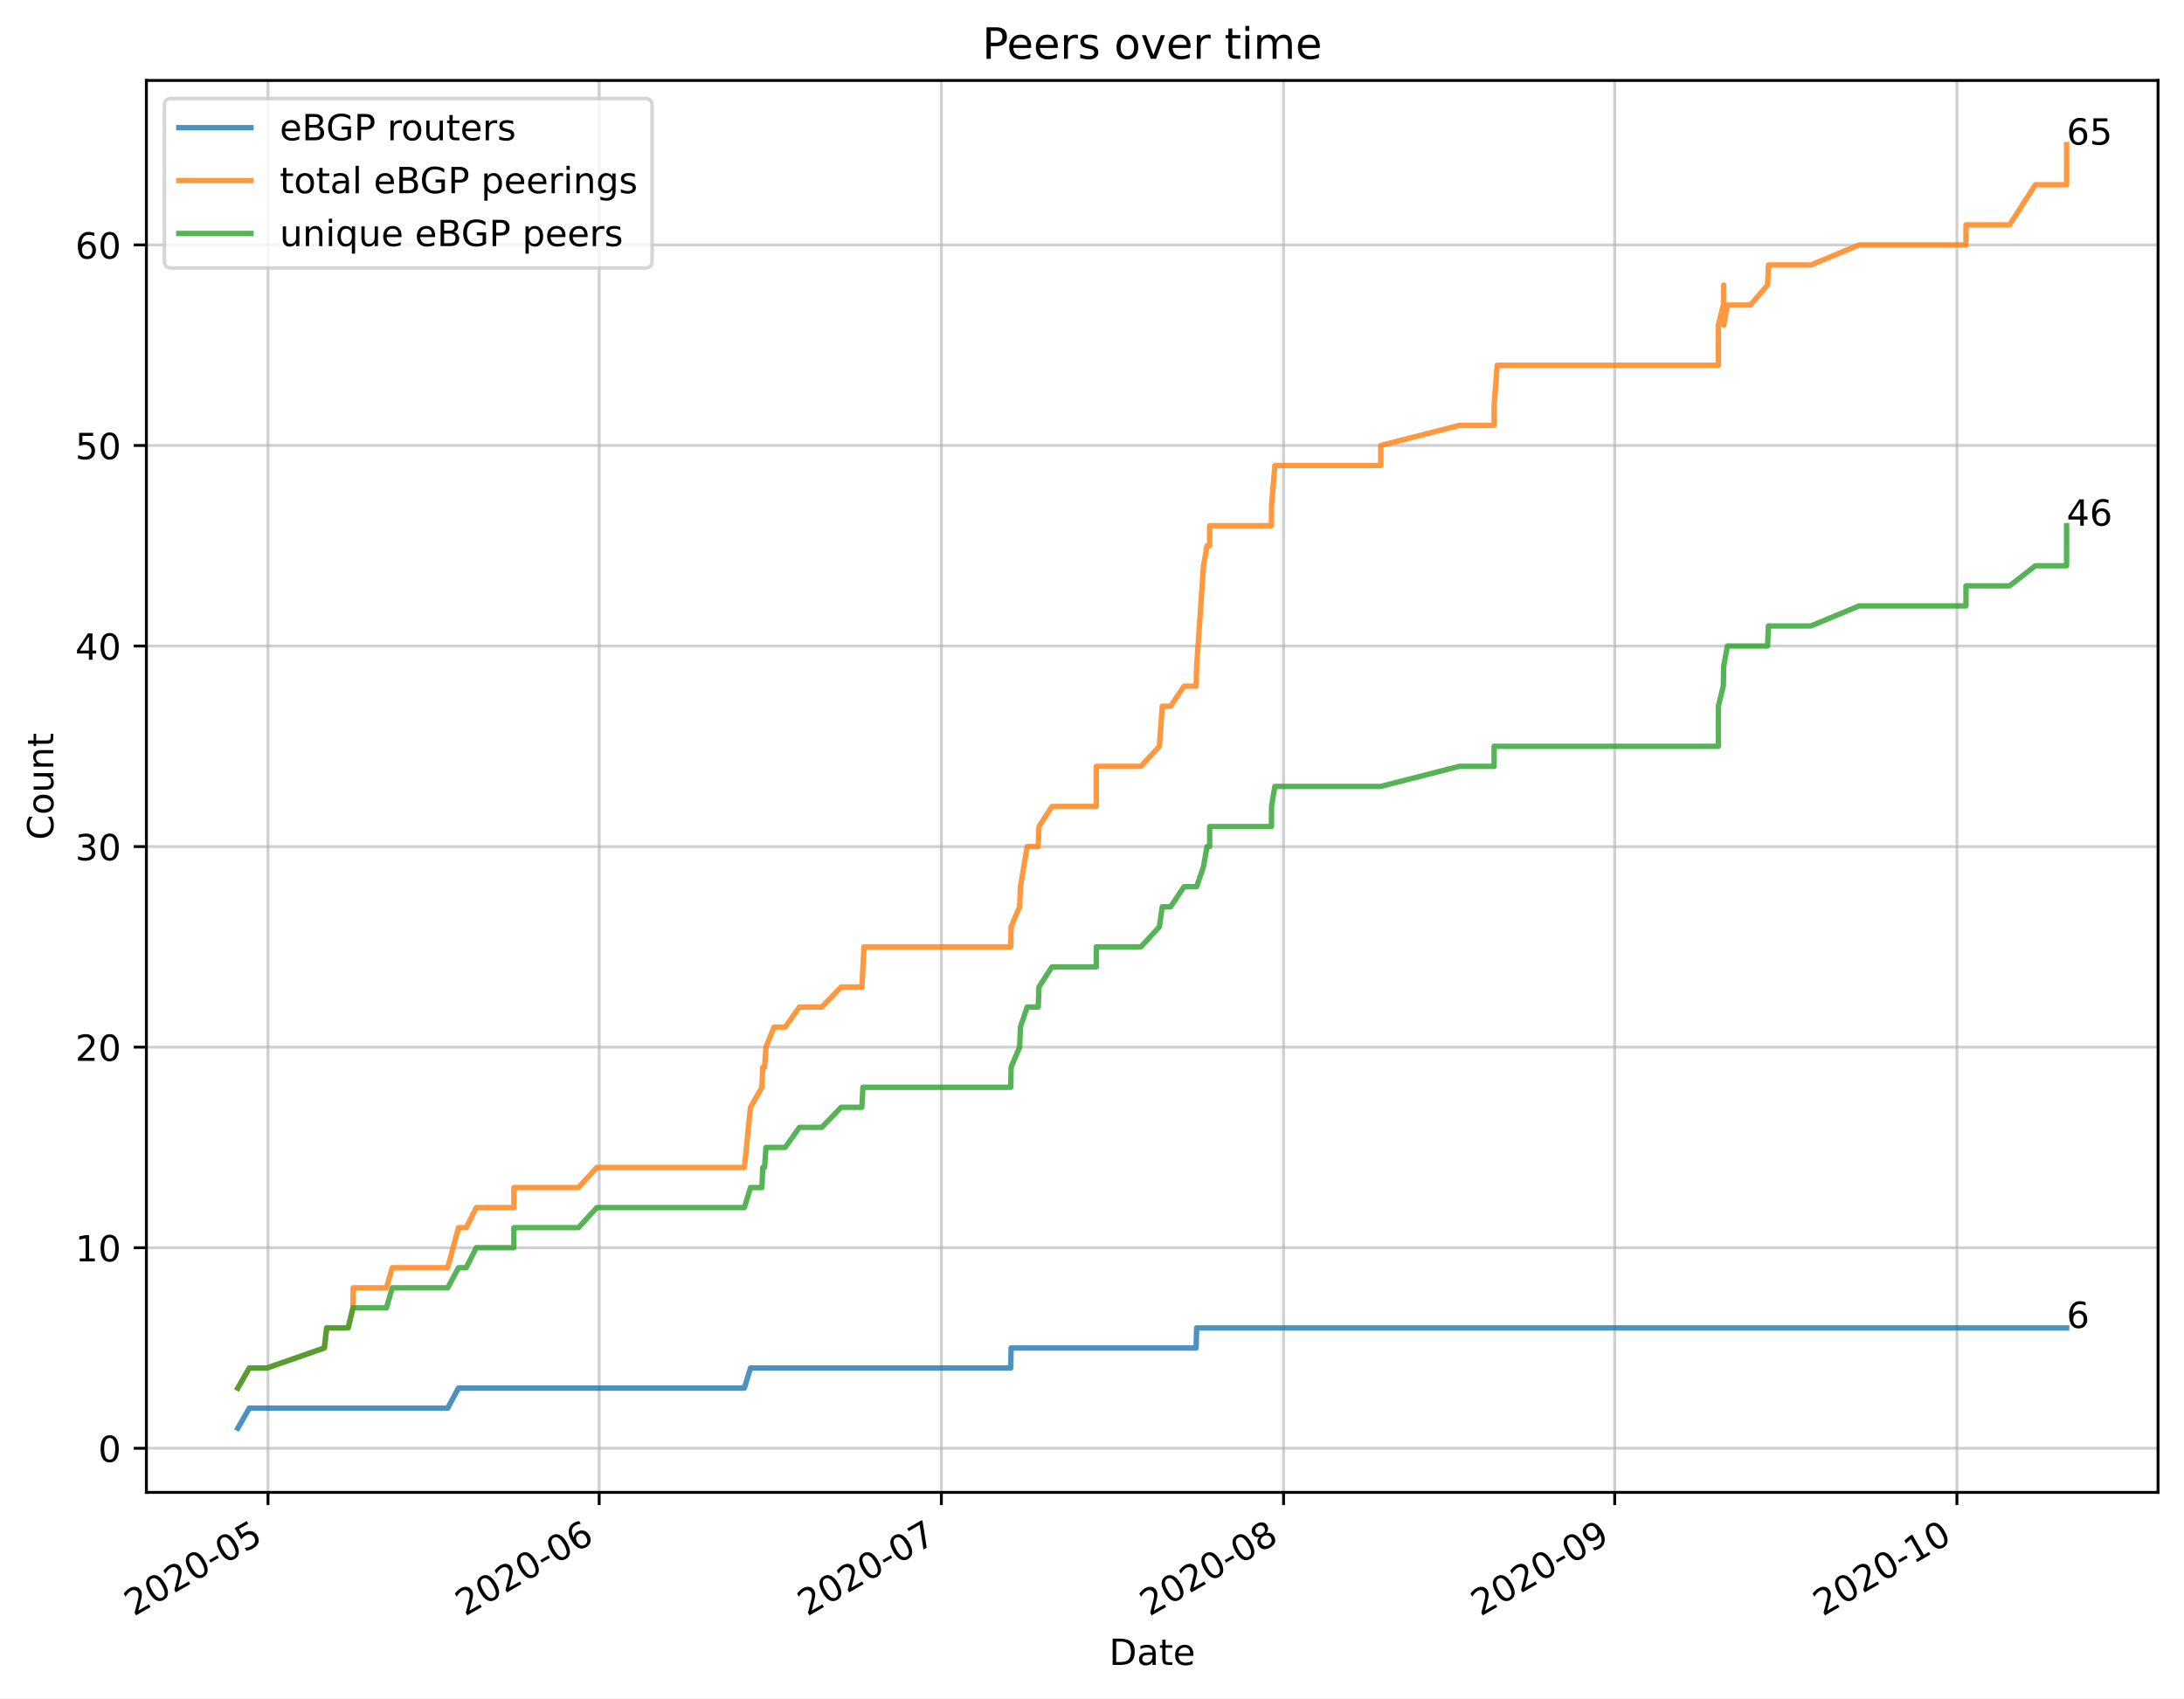
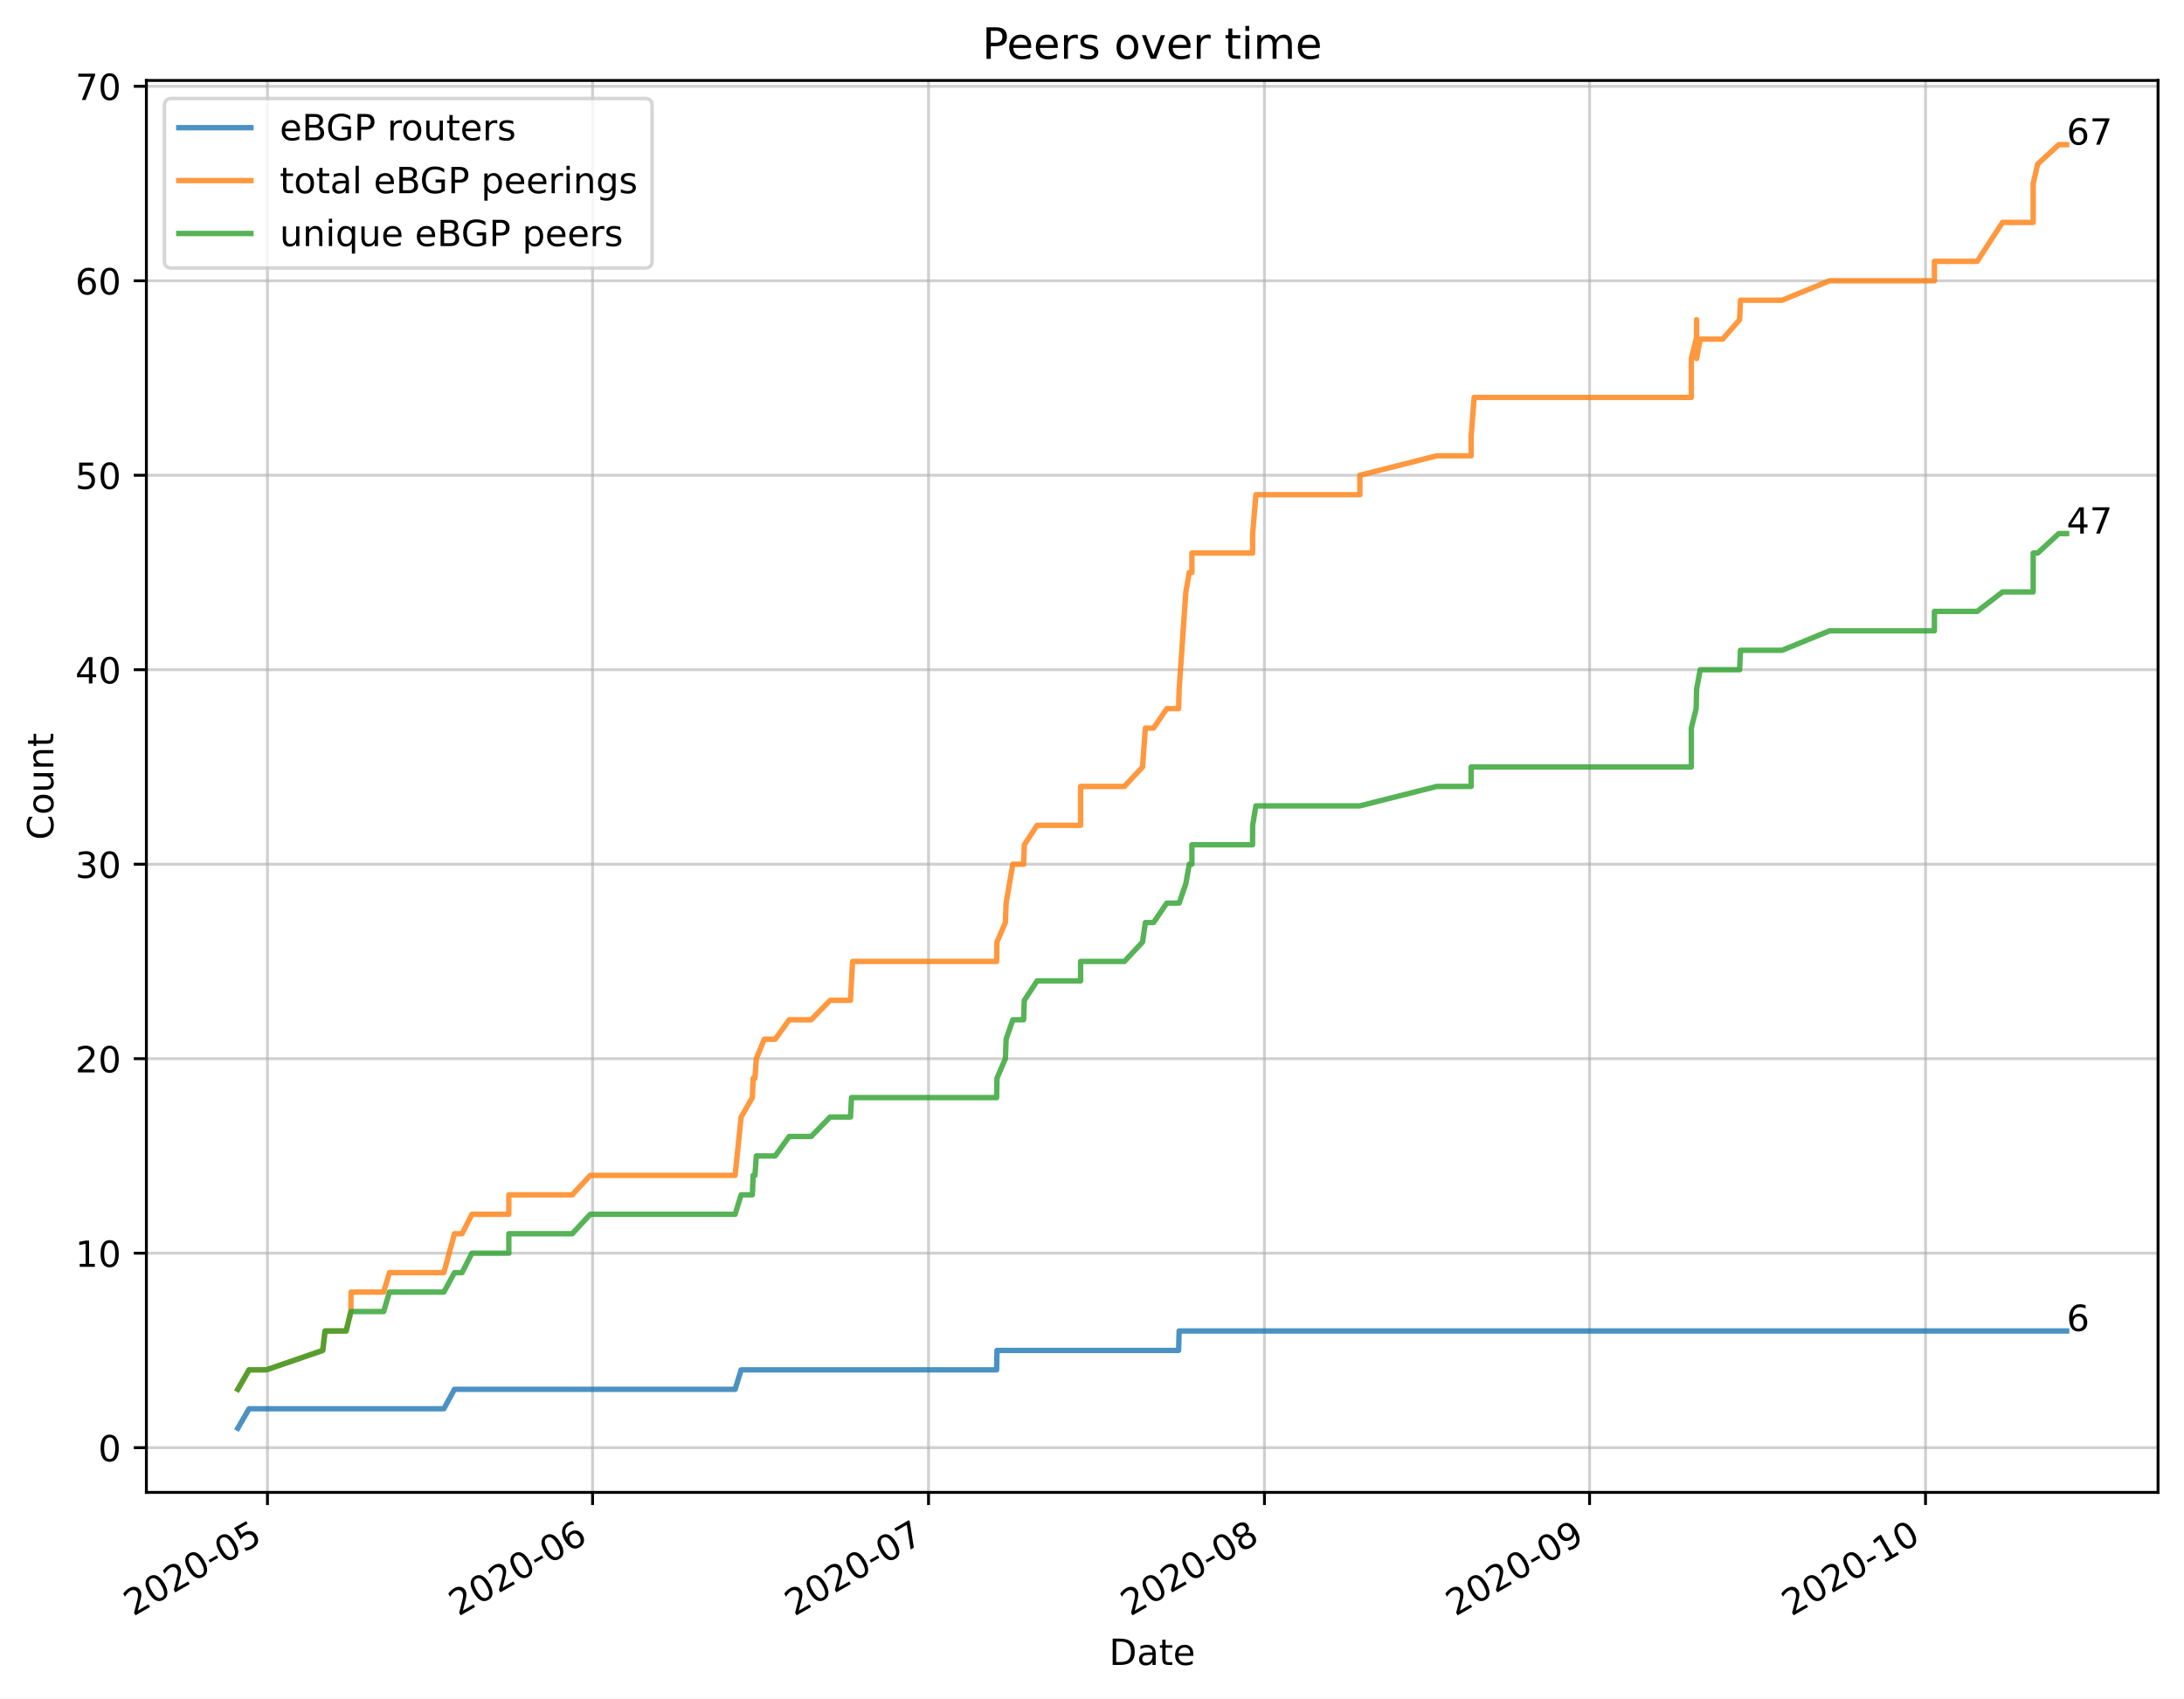
<svg xmlns="http://www.w3.org/2000/svg" xmlns:xlink="http://www.w3.org/1999/xlink" height="471.149pt" version="1.1" viewBox="0 0 605.803 471.149" width="605.803pt">
  <defs>
    <style type="text/css">*{stroke-linecap:butt;stroke-linejoin:round;}</style>
  </defs>
  <g id="figure_1">
    <g id="patch_1">
      <path d="M 0 471.149  L 605.803 471.149  L 605.803 0  L 0 0  z " style="fill:#ffffff;" />
    </g>
    <g id="axes_1">
      <g id="patch_2">
        <path d="M 40.603 413.998  L 598.603 413.998  L 598.603 22.318  L 40.603 22.318  z " style="fill:#ffffff;" />
      </g>
      <g id="matplotlib.axis_1">
        <g id="xtick_1">
          <g id="line2d_1">
-             <path clip-path="url(#p9f4c1a4d73)" d="M 74.341 413.998  L 74.341 22.318  " style="fill:none;stroke:#b0b0b0;stroke-linecap:square;stroke-opacity:0.6;stroke-width:0.8;" />
+             <path clip-path="url(#pcdecbd5a28)" d="M 74.188 413.998  L 74.188 22.318  " style="fill:none;stroke:#b0b0b0;stroke-linecap:square;stroke-opacity:0.6;stroke-width:0.8;" />
          </g>
          <g id="line2d_2">
            <defs>
-               <path d="M 0 0  L 0 3.5  " id="mb3f293a557" style="stroke:#000000;stroke-width:0.8;" />
+               <path d="M 0 0  L 0 3.5  " id="m098924f7e3" style="stroke:#000000;stroke-width:0.8;" />
            </defs>
            <g>
-               <use style="stroke:#000000;stroke-width:0.8;" x="74.341" xlink:href="#mb3f293a557" y="413.998" />
+               <use style="stroke:#000000;stroke-width:0.8;" x="74.188" xlink:href="#m098924f7e3" y="413.998" />
            </g>
          </g>
          <g id="text_1">
-             <text style="font-family:DejaVu Sans;font-size:10px;font-stretch:normal;font-style:normal;font-weight:normal;" transform="translate(37.11612 448.47)rotate(-30)">2020-05</text>
+             <text style="font-family:DejaVu Sans;font-size:10px;font-stretch:normal;font-style:normal;font-weight:normal;" transform="translate(36.9631 448.47)rotate(-30)">2020-05</text>
          </g>
        </g>
        <g id="xtick_2">
          <g id="line2d_3">
-             <path clip-path="url(#p9f4c1a4d73)" d="M 166.199 413.998  L 166.199 22.318  " style="fill:none;stroke:#b0b0b0;stroke-linecap:square;stroke-opacity:0.6;stroke-width:0.8;" />
+             <path clip-path="url(#pcdecbd5a28)" d="M 164.368 413.998  L 164.368 22.318  " style="fill:none;stroke:#b0b0b0;stroke-linecap:square;stroke-opacity:0.6;stroke-width:0.8;" />
          </g>
          <g id="line2d_4">
            <g>
-               <use style="stroke:#000000;stroke-width:0.8;" x="166.199" xlink:href="#mb3f293a557" y="413.998" />
+               <use style="stroke:#000000;stroke-width:0.8;" x="164.368" xlink:href="#m098924f7e3" y="413.998" />
            </g>
          </g>
          <g id="text_2">
-             <text style="font-family:DejaVu Sans;font-size:10px;font-stretch:normal;font-style:normal;font-weight:normal;" transform="translate(128.9741 448.47)rotate(-30)">2020-06</text>
+             <text style="font-family:DejaVu Sans;font-size:10px;font-stretch:normal;font-style:normal;font-weight:normal;" transform="translate(127.1427 448.47)rotate(-30)">2020-06</text>
          </g>
        </g>
        <g id="xtick_3">
          <g id="line2d_5">
-             <path clip-path="url(#p9f4c1a4d73)" d="M 261.119 413.998  L 261.119 22.318  " style="fill:none;stroke:#b0b0b0;stroke-linecap:square;stroke-opacity:0.6;stroke-width:0.8;" />
+             <path clip-path="url(#pcdecbd5a28)" d="M 257.553 413.998  L 257.553 22.318  " style="fill:none;stroke:#b0b0b0;stroke-linecap:square;stroke-opacity:0.6;stroke-width:0.8;" />
          </g>
          <g id="line2d_6">
            <g>
-               <use style="stroke:#000000;stroke-width:0.8;" x="261.119" xlink:href="#mb3f293a557" y="413.998" />
+               <use style="stroke:#000000;stroke-width:0.8;" x="257.553" xlink:href="#m098924f7e3" y="413.998" />
            </g>
          </g>
          <g id="text_3">
-             <text style="font-family:DejaVu Sans;font-size:10px;font-stretch:normal;font-style:normal;font-weight:normal;" transform="translate(223.8941 448.47)rotate(-30)">2020-07</text>
+             <text style="font-family:DejaVu Sans;font-size:10px;font-stretch:normal;font-style:normal;font-weight:normal;" transform="translate(220.3282 448.47)rotate(-30)">2020-07</text>
          </g>
        </g>
        <g id="xtick_4">
          <g id="line2d_7">
-             <path clip-path="url(#p9f4c1a4d73)" d="M 356.039 413.998  L 356.039 22.318  " style="fill:none;stroke:#b0b0b0;stroke-linecap:square;stroke-opacity:0.6;stroke-width:0.8;" />
+             <path clip-path="url(#pcdecbd5a28)" d="M 350.739 413.998  L 350.739 22.318  " style="fill:none;stroke:#b0b0b0;stroke-linecap:square;stroke-opacity:0.6;stroke-width:0.8;" />
          </g>
          <g id="line2d_8">
            <g>
-               <use style="stroke:#000000;stroke-width:0.8;" x="356.039" xlink:href="#mb3f293a557" y="413.998" />
+               <use style="stroke:#000000;stroke-width:0.8;" x="350.739" xlink:href="#m098924f7e3" y="413.998" />
            </g>
          </g>
          <g id="text_4">
-             <text style="font-family:DejaVu Sans;font-size:10px;font-stretch:normal;font-style:normal;font-weight:normal;" transform="translate(318.814 448.47)rotate(-30)">2020-08</text>
+             <text style="font-family:DejaVu Sans;font-size:10px;font-stretch:normal;font-style:normal;font-weight:normal;" transform="translate(313.5138 448.47)rotate(-30)">2020-08</text>
          </g>
        </g>
        <g id="xtick_5">
          <g id="line2d_9">
-             <path clip-path="url(#p9f4c1a4d73)" d="M 447.897 413.998  L 447.897 22.318  " style="fill:none;stroke:#b0b0b0;stroke-linecap:square;stroke-opacity:0.6;stroke-width:0.8;" />
+             <path clip-path="url(#pcdecbd5a28)" d="M 440.918 413.998  L 440.918 22.318  " style="fill:none;stroke:#b0b0b0;stroke-linecap:square;stroke-opacity:0.6;stroke-width:0.8;" />
          </g>
          <g id="line2d_10">
            <g>
-               <use style="stroke:#000000;stroke-width:0.8;" x="447.897" xlink:href="#mb3f293a557" y="413.998" />
+               <use style="stroke:#000000;stroke-width:0.8;" x="440.918" xlink:href="#m098924f7e3" y="413.998" />
            </g>
          </g>
          <g id="text_5">
-             <text style="font-family:DejaVu Sans;font-size:10px;font-stretch:normal;font-style:normal;font-weight:normal;" transform="translate(410.672 448.47)rotate(-30)">2020-09</text>
+             <text style="font-family:DejaVu Sans;font-size:10px;font-stretch:normal;font-style:normal;font-weight:normal;" transform="translate(403.6934 448.47)rotate(-30)">2020-09</text>
          </g>
        </g>
        <g id="xtick_6">
          <g id="line2d_11">
-             <path clip-path="url(#p9f4c1a4d73)" d="M 542.817 413.998  L 542.817 22.318  " style="fill:none;stroke:#b0b0b0;stroke-linecap:square;stroke-opacity:0.6;stroke-width:0.8;" />
+             <path clip-path="url(#pcdecbd5a28)" d="M 534.104 413.998  L 534.104 22.318  " style="fill:none;stroke:#b0b0b0;stroke-linecap:square;stroke-opacity:0.6;stroke-width:0.8;" />
          </g>
          <g id="line2d_12">
            <g>
-               <use style="stroke:#000000;stroke-width:0.8;" x="542.817" xlink:href="#mb3f293a557" y="413.998" />
+               <use style="stroke:#000000;stroke-width:0.8;" x="534.104" xlink:href="#m098924f7e3" y="413.998" />
            </g>
          </g>
          <g id="text_6">
-             <text style="font-family:DejaVu Sans;font-size:10px;font-stretch:normal;font-style:normal;font-weight:normal;" transform="translate(505.592 448.47)rotate(-30)">2020-10</text>
+             <text style="font-family:DejaVu Sans;font-size:10px;font-stretch:normal;font-style:normal;font-weight:normal;" transform="translate(496.879 448.47)rotate(-30)">2020-10</text>
          </g>
        </g>
        <g id="text_7">
          <text style="font-family:DejaVu Sans;font-size:10px;font-stretch:normal;font-style:normal;font-weight:normal;text-anchor:middle;" transform="rotate(-0, 319.6031, 461.8695)" x="319.603" y="461.869">Date</text>
        </g>
      </g>
      <g id="matplotlib.axis_2">
        <g id="ytick_1">
          <g id="line2d_13">
-             <path clip-path="url(#p9f4c1a4d73)" d="M 40.603 401.758  L 598.603 401.758  " style="fill:none;stroke:#b0b0b0;stroke-linecap:square;stroke-opacity:0.6;stroke-width:0.8;" />
+             <path clip-path="url(#pcdecbd5a28)" d="M 40.603 401.59  L 598.603 401.59  " style="fill:none;stroke:#b0b0b0;stroke-linecap:square;stroke-opacity:0.6;stroke-width:0.8;" />
          </g>
          <g id="line2d_14">
            <defs>
-               <path d="M 0 0  L -3.5 0  " id="mfd0ea8d566" style="stroke:#000000;stroke-width:0.8;" />
+               <path d="M 0 0  L -3.5 0  " id="mec955f851d" style="stroke:#000000;stroke-width:0.8;" />
            </defs>
            <g>
-               <use style="stroke:#000000;stroke-width:0.8;" x="40.603" xlink:href="#mfd0ea8d566" y="401.758" />
+               <use style="stroke:#000000;stroke-width:0.8;" x="40.603" xlink:href="#mec955f851d" y="401.59" />
            </g>
          </g>
          <g id="text_8">
-             <text style="font-family:DejaVu Sans;font-size:10px;font-stretch:normal;font-style:normal;font-weight:normal;text-anchor:end;" transform="rotate(-0, 33.60312, 405.5573)" x="33.603" y="405.557">0</text>
+             <text style="font-family:DejaVu Sans;font-size:10px;font-stretch:normal;font-style:normal;font-weight:normal;text-anchor:end;" transform="rotate(-0, 33.60312, 405.3887)" x="33.603" y="405.389">0</text>
          </g>
        </g>
        <g id="ytick_2">
          <g id="line2d_15">
-             <path clip-path="url(#p9f4c1a4d73)" d="M 40.603 346.122  L 598.603 346.122  " style="fill:none;stroke:#b0b0b0;stroke-linecap:square;stroke-opacity:0.6;stroke-width:0.8;" />
+             <path clip-path="url(#pcdecbd5a28)" d="M 40.603 347.639  L 598.603 347.639  " style="fill:none;stroke:#b0b0b0;stroke-linecap:square;stroke-opacity:0.6;stroke-width:0.8;" />
          </g>
          <g id="line2d_16">
            <g>
-               <use style="stroke:#000000;stroke-width:0.8;" x="40.603" xlink:href="#mfd0ea8d566" y="346.122" />
+               <use style="stroke:#000000;stroke-width:0.8;" x="40.603" xlink:href="#mec955f851d" y="347.639" />
            </g>
          </g>
          <g id="text_9">
-             <text style="font-family:DejaVu Sans;font-size:10px;font-stretch:normal;font-style:normal;font-weight:normal;text-anchor:end;" transform="rotate(-0, 33.60312, 349.921)" x="33.603" y="349.921">10</text>
+             <text style="font-family:DejaVu Sans;font-size:10px;font-stretch:normal;font-style:normal;font-weight:normal;text-anchor:end;" transform="rotate(-0, 33.60312, 351.4383)" x="33.603" y="351.438">10</text>
          </g>
        </g>
        <g id="ytick_3">
          <g id="line2d_17">
-             <path clip-path="url(#p9f4c1a4d73)" d="M 40.603 290.485  L 598.603 290.485  " style="fill:none;stroke:#b0b0b0;stroke-linecap:square;stroke-opacity:0.6;stroke-width:0.8;" />
+             <path clip-path="url(#pcdecbd5a28)" d="M 40.603 293.689  L 598.603 293.689  " style="fill:none;stroke:#b0b0b0;stroke-linecap:square;stroke-opacity:0.6;stroke-width:0.8;" />
          </g>
          <g id="line2d_18">
            <g>
-               <use style="stroke:#000000;stroke-width:0.8;" x="40.603" xlink:href="#mfd0ea8d566" y="290.485" />
+               <use style="stroke:#000000;stroke-width:0.8;" x="40.603" xlink:href="#mec955f851d" y="293.689" />
            </g>
          </g>
          <g id="text_10">
-             <text style="font-family:DejaVu Sans;font-size:10px;font-stretch:normal;font-style:normal;font-weight:normal;text-anchor:end;" transform="rotate(-0, 33.60312, 294.2846)" x="33.603" y="294.285">20</text>
+             <text style="font-family:DejaVu Sans;font-size:10px;font-stretch:normal;font-style:normal;font-weight:normal;text-anchor:end;" transform="rotate(-0, 33.60312, 297.4879)" x="33.603" y="297.488">20</text>
          </g>
        </g>
        <g id="ytick_4">
          <g id="line2d_19">
-             <path clip-path="url(#p9f4c1a4d73)" d="M 40.603 234.849  L 598.603 234.849  " style="fill:none;stroke:#b0b0b0;stroke-linecap:square;stroke-opacity:0.6;stroke-width:0.8;" />
+             <path clip-path="url(#pcdecbd5a28)" d="M 40.603 239.738  L 598.603 239.738  " style="fill:none;stroke:#b0b0b0;stroke-linecap:square;stroke-opacity:0.6;stroke-width:0.8;" />
          </g>
          <g id="line2d_20">
            <g>
-               <use style="stroke:#000000;stroke-width:0.8;" x="40.603" xlink:href="#mfd0ea8d566" y="234.849" />
+               <use style="stroke:#000000;stroke-width:0.8;" x="40.603" xlink:href="#mec955f851d" y="239.738" />
            </g>
          </g>
          <g id="text_11">
-             <text style="font-family:DejaVu Sans;font-size:10px;font-stretch:normal;font-style:normal;font-weight:normal;text-anchor:end;" transform="rotate(-0, 33.60312, 238.6483)" x="33.603" y="238.648">30</text>
+             <text style="font-family:DejaVu Sans;font-size:10px;font-stretch:normal;font-style:normal;font-weight:normal;text-anchor:end;" transform="rotate(-0, 33.60312, 243.5375)" x="33.603" y="243.538">30</text>
          </g>
        </g>
        <g id="ytick_5">
          <g id="line2d_21">
-             <path clip-path="url(#p9f4c1a4d73)" d="M 40.603 179.213  L 598.603 179.213  " style="fill:none;stroke:#b0b0b0;stroke-linecap:square;stroke-opacity:0.6;stroke-width:0.8;" />
+             <path clip-path="url(#pcdecbd5a28)" d="M 40.603 185.788  L 598.603 185.788  " style="fill:none;stroke:#b0b0b0;stroke-linecap:square;stroke-opacity:0.6;stroke-width:0.8;" />
          </g>
          <g id="line2d_22">
            <g>
-               <use style="stroke:#000000;stroke-width:0.8;" x="40.603" xlink:href="#mfd0ea8d566" y="179.213" />
+               <use style="stroke:#000000;stroke-width:0.8;" x="40.603" xlink:href="#mec955f851d" y="185.788" />
            </g>
          </g>
          <g id="text_12">
-             <text style="font-family:DejaVu Sans;font-size:10px;font-stretch:normal;font-style:normal;font-weight:normal;text-anchor:end;" transform="rotate(-0, 33.60312, 183.0119)" x="33.603" y="183.012">40</text>
+             <text style="font-family:DejaVu Sans;font-size:10px;font-stretch:normal;font-style:normal;font-weight:normal;text-anchor:end;" transform="rotate(-0, 33.60312, 189.5871)" x="33.603" y="189.587">40</text>
          </g>
        </g>
        <g id="ytick_6">
          <g id="line2d_23">
-             <path clip-path="url(#p9f4c1a4d73)" d="M 40.603 123.576  L 598.603 123.576  " style="fill:none;stroke:#b0b0b0;stroke-linecap:square;stroke-opacity:0.6;stroke-width:0.8;" />
+             <path clip-path="url(#pcdecbd5a28)" d="M 40.603 131.837  L 598.603 131.837  " style="fill:none;stroke:#b0b0b0;stroke-linecap:square;stroke-opacity:0.6;stroke-width:0.8;" />
          </g>
          <g id="line2d_24">
            <g>
-               <use style="stroke:#000000;stroke-width:0.8;" x="40.603" xlink:href="#mfd0ea8d566" y="123.576" />
+               <use style="stroke:#000000;stroke-width:0.8;" x="40.603" xlink:href="#mec955f851d" y="131.837" />
            </g>
          </g>
          <g id="text_13">
-             <text style="font-family:DejaVu Sans;font-size:10px;font-stretch:normal;font-style:normal;font-weight:normal;text-anchor:end;" transform="rotate(-0, 33.60312, 127.3755)" x="33.603" y="127.376">50</text>
+             <text style="font-family:DejaVu Sans;font-size:10px;font-stretch:normal;font-style:normal;font-weight:normal;text-anchor:end;" transform="rotate(-0, 33.60312, 135.6367)" x="33.603" y="135.637">50</text>
          </g>
        </g>
        <g id="ytick_7">
          <g id="line2d_25">
-             <path clip-path="url(#p9f4c1a4d73)" d="M 40.603 67.94  L 598.603 67.94  " style="fill:none;stroke:#b0b0b0;stroke-linecap:square;stroke-opacity:0.6;stroke-width:0.8;" />
+             <path clip-path="url(#pcdecbd5a28)" d="M 40.603 77.887  L 598.603 77.887  " style="fill:none;stroke:#b0b0b0;stroke-linecap:square;stroke-opacity:0.6;stroke-width:0.8;" />
          </g>
          <g id="line2d_26">
            <g>
-               <use style="stroke:#000000;stroke-width:0.8;" x="40.603" xlink:href="#mfd0ea8d566" y="67.94" />
+               <use style="stroke:#000000;stroke-width:0.8;" x="40.603" xlink:href="#mec955f851d" y="77.887" />
            </g>
          </g>
          <g id="text_14">
-             <text style="font-family:DejaVu Sans;font-size:10px;font-stretch:normal;font-style:normal;font-weight:normal;text-anchor:end;" transform="rotate(-0, 33.60312, 71.73916)" x="33.603" y="71.739">60</text>
-           </g>
-         </g>
-         <g id="text_15">
+             <text style="font-family:DejaVu Sans;font-size:10px;font-stretch:normal;font-style:normal;font-weight:normal;text-anchor:end;" transform="rotate(-0, 33.60312, 81.68627)" x="33.603" y="81.686">60</text>
+           </g>
+         </g>
+         <g id="ytick_8">
+           <g id="line2d_27">
+             <path clip-path="url(#pcdecbd5a28)" d="M 40.603 23.937  L 598.603 23.937  " style="fill:none;stroke:#b0b0b0;stroke-linecap:square;stroke-opacity:0.6;stroke-width:0.8;" />
+           </g>
+           <g id="line2d_28">
+             <g>
+               <use style="stroke:#000000;stroke-width:0.8;" x="40.603" xlink:href="#mec955f851d" y="23.937" />
+             </g>
+           </g>
+           <g id="text_15">
+             <text style="font-family:DejaVu Sans;font-size:10px;font-stretch:normal;font-style:normal;font-weight:normal;text-anchor:end;" transform="rotate(-0, 33.60312, 27.73586)" x="33.603" y="27.736">70</text>
+           </g>
+         </g>
+         <g id="text_16">
          <text style="font-family:DejaVu Sans;font-size:10px;font-stretch:normal;font-style:normal;font-weight:normal;text-anchor:middle;" transform="rotate(-90, 14.79844, 218.1581)" x="14.798" y="218.158">Count</text>
        </g>
      </g>
-       <g id="line2d_27">
-         <path clip-path="url(#p9f4c1a4d73)" d="M 573.239 368.376  L 331.931 368.376  L 331.782 373.94  L 280.464 373.94  L 280.366 379.504  L 208.174 379.504  L 206.482 385.067  L 127.177 385.067  L 124.186 390.631  L 69.148 390.631  L 65.967 396.194  L 65.967 396.194  " style="fill:none;stroke:#1f77b4;stroke-linecap:square;stroke-opacity:0.8;stroke-width:1.5;" />
-       </g>
-       <g id="line2d_28">
-         <path clip-path="url(#p9f4c1a4d73)" d="M 573.239 40.122  L 573.237 51.249  L 564.571 51.249  L 557.422 62.376  L 545.329 62.376  L 545.327 67.94  L 515.685 67.94  L 502.299 73.504  L 490.537 73.504  L 490.292 79.067  L 485.503 84.631  L 479.154 84.631  L 478.135 90.194  L 478.134 79.067  L 478.1 84.631  L 478.011 84.631  L 476.648 90.194  L 476.644 101.322  L 415.288 101.322  L 414.442 112.449  L 414.44 118.013  L 404.735 118.013  L 382.989 123.576  L 383.006 129.14  L 382.983 129.14  L 353.621 129.14  L 352.704 140.267  L 352.679 145.831  L 335.538 145.831  L 335.538 151.394  L 334.804 151.394  L 333.83 156.958  L 331.931 184.776  L 331.782 190.34  L 328.44 190.34  L 324.708 195.904  L 322.389 195.904  L 321.594 207.031  L 316.469 212.594  L 304.091 212.594  L 304.09 223.722  L 291.803 223.722  L 288.186 229.285  L 287.986 234.849  L 284.934 234.849  L 283.047 245.976  L 282.832 251.54  L 280.464 257.104  L 280.366 262.667  L 239.666 262.667  L 239.069 273.794  L 233.318 273.794  L 227.955 279.358  L 221.756 279.358  L 217.792 284.922  L 214.702 284.922  L 212.465 290.485  L 212.079 296.049  L 211.574 296.049  L 211.345 301.613  L 208.174 307.176  L 206.482 323.867  L 165.541 323.867  L 160.456 329.431  L 142.539 329.431  L 142.539 334.994  L 132.113 334.994  L 129.32 340.558  L 127.177 340.558  L 124.186 351.685  L 108.807 351.685  L 107.181 357.249  L 97.962 357.249  L 97.914 362.813  L 96.576 368.376  L 90.61 368.376  L 89.962 373.94  L 74.011 379.504  L 69.148 379.504  L 65.967 385.067  L 65.967 385.067  " style="fill:none;stroke:#ff7f0e;stroke-linecap:square;stroke-opacity:0.8;stroke-width:1.5;" />
-       </g>
      <g id="line2d_29">
-         <path clip-path="url(#p9f4c1a4d73)" d="M 573.239 145.831  L 573.237 156.958  L 564.571 156.958  L 557.422 162.522  L 545.329 162.522  L 545.327 168.085  L 515.685 168.085  L 502.299 173.649  L 490.537 173.649  L 490.292 179.213  L 479.154 179.213  L 478.134 184.776  L 478.011 190.34  L 476.648 195.904  L 476.644 207.031  L 414.442 207.031  L 414.44 212.594  L 404.735 212.594  L 382.983 218.158  L 353.621 218.158  L 352.704 223.722  L 352.679 229.285  L 335.538 229.285  L 335.538 234.849  L 334.804 234.849  L 333.83 240.413  L 331.931 245.976  L 328.44 245.976  L 324.708 251.54  L 322.389 251.54  L 321.594 257.104  L 316.469 262.667  L 304.091 262.667  L 304.09 268.231  L 291.803 268.231  L 288.186 273.794  L 287.986 279.358  L 284.934 279.358  L 283.047 284.922  L 282.832 290.485  L 280.464 296.049  L 280.366 301.613  L 239.358 301.613  L 239.069 307.176  L 233.318 307.176  L 227.955 312.74  L 221.756 312.74  L 217.792 318.304  L 212.465 318.304  L 212.079 323.867  L 211.574 323.867  L 211.345 329.431  L 208.174 329.431  L 206.482 334.994  L 165.541 334.994  L 160.456 340.558  L 142.539 340.558  L 142.539 346.122  L 132.113 346.122  L 129.32 351.685  L 127.177 351.685  L 124.186 357.249  L 108.807 357.249  L 107.181 362.813  L 97.914 362.813  L 96.576 368.376  L 90.61 368.376  L 89.962 373.94  L 74.011 379.504  L 69.148 379.504  L 65.967 385.067  L 65.967 385.067  " style="fill:none;stroke:#2ca02c;stroke-linecap:square;stroke-opacity:0.8;stroke-width:1.5;" />
+         <path clip-path="url(#pcdecbd5a28)" d="M 573.239 369.219  L 327.072 369.219  L 326.925 374.614  L 276.545 374.614  L 276.449 380.009  L 205.575 380.009  L 203.915 385.404  L 126.058 385.404  L 123.122 390.799  L 69.09 390.799  L 65.967 396.194  L 65.967 396.194  " style="fill:none;stroke:#1f77b4;stroke-linecap:square;stroke-opacity:0.8;stroke-width:1.5;" />
+       </g>
+       <g id="line2d_30">
+         <path clip-path="url(#pcdecbd5a28)" d="M 573.239 40.122  L 571.071 40.122  L 565.215 45.517  L 563.971 50.912  L 563.969 61.702  L 555.461 61.702  L 548.442 72.492  L 536.57 72.492  L 536.568 77.887  L 507.468 77.887  L 494.326 83.282  L 482.779 83.282  L 482.539 88.677  L 477.837 94.072  L 471.604 94.072  L 470.604 99.467  L 470.603 88.677  L 470.57 94.072  L 470.482 94.072  L 469.144 99.467  L 469.14 110.257  L 408.905 110.257  L 408.075 121.047  L 408.073 126.442  L 398.545 126.442  L 377.197 131.837  L 377.213 137.233  L 377.19 137.233  L 348.365 137.233  L 347.465 148.023  L 347.44 153.418  L 330.613 153.418  L 330.612 158.813  L 329.891 158.813  L 328.935 164.208  L 327.072 191.183  L 326.925 196.578  L 323.644 196.578  L 319.98 201.973  L 317.703 201.973  L 316.923 212.763  L 311.892 218.158  L 299.74 218.158  L 299.739 228.948  L 287.677 228.948  L 284.125 234.343  L 283.929 239.738  L 280.933 239.738  L 279.081 250.528  L 278.87 255.923  L 276.545 261.318  L 276.449 266.713  L 236.492 266.713  L 235.906 277.504  L 230.26 277.504  L 224.995 282.899  L 218.909 282.899  L 215.018 288.294  L 211.984 288.294  L 209.788 293.689  L 209.409 299.084  L 208.913 299.084  L 208.689 304.479  L 205.575 309.874  L 203.915 326.059  L 163.721 326.059  L 158.73 331.454  L 141.14 331.454  L 141.14 336.849  L 130.905 336.849  L 128.162 342.244  L 126.058 342.244  L 123.122 353.034  L 108.024 353.034  L 106.428 358.429  L 97.377 358.429  L 97.33 363.824  L 96.017 369.219  L 90.16 369.219  L 89.524 374.614  L 73.864 380.009  L 69.09 380.009  L 65.967 385.404  L 65.967 385.404  " style="fill:none;stroke:#ff7f0e;stroke-linecap:square;stroke-opacity:0.8;stroke-width:1.5;" />
+       </g>
+       <g id="line2d_31">
+         <path clip-path="url(#pcdecbd5a28)" d="M 573.239 148.023  L 571.071 148.023  L 565.215 153.418  L 563.971 153.418  L 563.969 164.208  L 555.461 164.208  L 548.442 169.603  L 536.57 169.603  L 536.568 174.998  L 507.468 174.998  L 494.326 180.393  L 482.779 180.393  L 482.539 185.788  L 471.604 185.788  L 470.603 191.183  L 470.482 196.578  L 469.144 201.973  L 469.14 212.763  L 408.075 212.763  L 408.073 218.158  L 398.545 218.158  L 377.19 223.553  L 348.365 223.553  L 347.465 228.948  L 347.44 234.343  L 330.613 234.343  L 330.612 239.738  L 329.891 239.738  L 328.935 245.133  L 327.072 250.528  L 323.644 250.528  L 319.98 255.923  L 317.703 255.923  L 316.923 261.318  L 311.892 266.713  L 299.74 266.713  L 299.739 272.109  L 287.677 272.109  L 284.125 277.504  L 283.929 282.899  L 280.933 282.899  L 279.081 288.294  L 278.87 293.689  L 276.545 299.084  L 276.449 304.479  L 236.19 304.479  L 235.906 309.874  L 230.26 309.874  L 224.995 315.269  L 218.909 315.269  L 215.018 320.664  L 209.788 320.664  L 209.409 326.059  L 208.913 326.059  L 208.689 331.454  L 205.575 331.454  L 203.915 336.849  L 163.721 336.849  L 158.73 342.244  L 141.14 342.244  L 141.14 347.639  L 130.905 347.639  L 128.162 353.034  L 126.058 353.034  L 123.122 358.429  L 108.024 358.429  L 106.428 363.824  L 97.33 363.824  L 96.017 369.219  L 90.16 369.219  L 89.524 374.614  L 73.864 380.009  L 69.09 380.009  L 65.967 385.404  L 65.967 385.404  " style="fill:none;stroke:#2ca02c;stroke-linecap:square;stroke-opacity:0.8;stroke-width:1.5;" />
      </g>
      <g id="patch_3">
        <path d="M 40.603 413.998  L 40.603 22.318  " style="fill:none;stroke:#000000;stroke-linecap:square;stroke-linejoin:miter;stroke-width:0.8;" />
      </g>
      <g id="patch_4">
        <path d="M 598.603 413.998  L 598.603 22.318  " style="fill:none;stroke:#000000;stroke-linecap:square;stroke-linejoin:miter;stroke-width:0.8;" />
      </g>
      <g id="patch_5">
        <path d="M 40.603 413.998  L 598.603 413.998  " style="fill:none;stroke:#000000;stroke-linecap:square;stroke-linejoin:miter;stroke-width:0.8;" />
      </g>
      <g id="patch_6">
        <path d="M 40.603 22.318  L 598.603 22.318  " style="fill:none;stroke:#000000;stroke-linecap:square;stroke-linejoin:miter;stroke-width:0.8;" />
      </g>
-       <g id="text_16">
-         <text style="font-family:DejaVu Sans;font-size:10px;font-stretch:normal;font-style:normal;font-weight:normal;text-anchor:start;" transform="rotate(-0, 573.2395, 368.3763)" x="573.239" y="368.376">6</text>
-       </g>
      <g id="text_17">
-         <text style="font-family:DejaVu Sans;font-size:10px;font-stretch:normal;font-style:normal;font-weight:normal;text-anchor:start;" transform="rotate(-0, 573.2395, 40.12176)" x="573.239" y="40.122">65</text>
+         <text style="font-family:DejaVu Sans;font-size:10px;font-stretch:normal;font-style:normal;font-weight:normal;text-anchor:start;" transform="rotate(-0, 573.2395, 369.2193)" x="573.239" y="369.219">6</text>
      </g>
      <g id="text_18">
-         <text style="font-family:DejaVu Sans;font-size:10px;font-stretch:normal;font-style:normal;font-weight:normal;text-anchor:start;" transform="rotate(-0, 573.2395, 145.8309)" x="573.239" y="145.831">46</text>
+         <text style="font-family:DejaVu Sans;font-size:10px;font-stretch:normal;font-style:normal;font-weight:normal;text-anchor:start;" transform="rotate(-0, 573.2395, 40.12176)" x="573.239" y="40.122">67</text>
      </g>
      <g id="text_19">
+         <text style="font-family:DejaVu Sans;font-size:10px;font-stretch:normal;font-style:normal;font-weight:normal;text-anchor:start;" transform="rotate(-0, 573.2395, 148.0226)" x="573.239" y="148.023">47</text>
+       </g>
+       <g id="text_20">
        <text style="font-family:DejaVu Sans;font-size:12px;font-stretch:normal;font-style:normal;font-weight:normal;text-anchor:middle;" transform="rotate(-0, 319.6031, 16.31812)" x="319.603" y="16.318">Peers over time</text>
      </g>
      <g id="legend_1">
        <g id="patch_7">
          <path d="M 47.603 74.353  L 178.881 74.353  Q 180.881 74.353 180.881 72.353  L 180.881 29.318  Q 180.881 27.318 178.881 27.318  L 47.603 27.318  Q 45.603 27.318 45.603 29.318  L 45.603 72.353  Q 45.603 74.353 47.603 74.353  z " style="fill:#ffffff;opacity:0.8;stroke:#cccccc;stroke-linejoin:miter;" />
        </g>
-         <g id="line2d_30">
+         <g id="line2d_32">
          <path d="M 49.603 35.417  L 69.603 35.417  " style="fill:none;stroke:#1f77b4;stroke-linecap:square;stroke-opacity:0.8;stroke-width:1.5;" />
-         </g>
-         <g id="line2d_31" />
-         <g id="text_20">
-           <text style="font-family:DejaVu Sans;font-size:10px;font-stretch:normal;font-style:normal;font-weight:normal;text-anchor:start;" transform="rotate(-0, 77.60313, 38.91656)" x="77.603" y="38.917">eBGP routers</text>
-         </g>
-         <g id="line2d_32">
-           <path d="M 49.603 50.095  L 69.603 50.095  " style="fill:none;stroke:#ff7f0e;stroke-linecap:square;stroke-opacity:0.8;stroke-width:1.5;" />
        </g>
        <g id="line2d_33" />
        <g id="text_21">
-           <text style="font-family:DejaVu Sans;font-size:10px;font-stretch:normal;font-style:normal;font-weight:normal;text-anchor:start;" transform="rotate(-0, 77.60313, 53.59469)" x="77.603" y="53.595">total eBGP peerings</text>
+           <text style="font-family:DejaVu Sans;font-size:10px;font-stretch:normal;font-style:normal;font-weight:normal;text-anchor:start;" transform="rotate(-0, 77.60313, 38.91656)" x="77.603" y="38.917">eBGP routers</text>
        </g>
        <g id="line2d_34">
-           <path d="M 49.603 64.773  L 69.603 64.773  " style="fill:none;stroke:#2ca02c;stroke-linecap:square;stroke-opacity:0.8;stroke-width:1.5;" />
+           <path d="M 49.603 50.095  L 69.603 50.095  " style="fill:none;stroke:#ff7f0e;stroke-linecap:square;stroke-opacity:0.8;stroke-width:1.5;" />
        </g>
        <g id="line2d_35" />
        <g id="text_22">
+           <text style="font-family:DejaVu Sans;font-size:10px;font-stretch:normal;font-style:normal;font-weight:normal;text-anchor:start;" transform="rotate(-0, 77.60313, 53.59469)" x="77.603" y="53.595">total eBGP peerings</text>
+         </g>
+         <g id="line2d_36">
+           <path d="M 49.603 64.773  L 69.603 64.773  " style="fill:none;stroke:#2ca02c;stroke-linecap:square;stroke-opacity:0.8;stroke-width:1.5;" />
+         </g>
+         <g id="line2d_37" />
+         <g id="text_23">
          <text style="font-family:DejaVu Sans;font-size:10px;font-stretch:normal;font-style:normal;font-weight:normal;text-anchor:start;" transform="rotate(-0, 77.60313, 68.27281)" x="77.603" y="68.273">unique eBGP peers</text>
        </g>
      </g>
    </g>
  </g>
  <defs>
-     <clipPath id="p9f4c1a4d73">
+     <clipPath id="pcdecbd5a28">
      <rect height="391.68" width="558" x="40.603" y="22.318" />
    </clipPath>
  </defs>
</svg>
